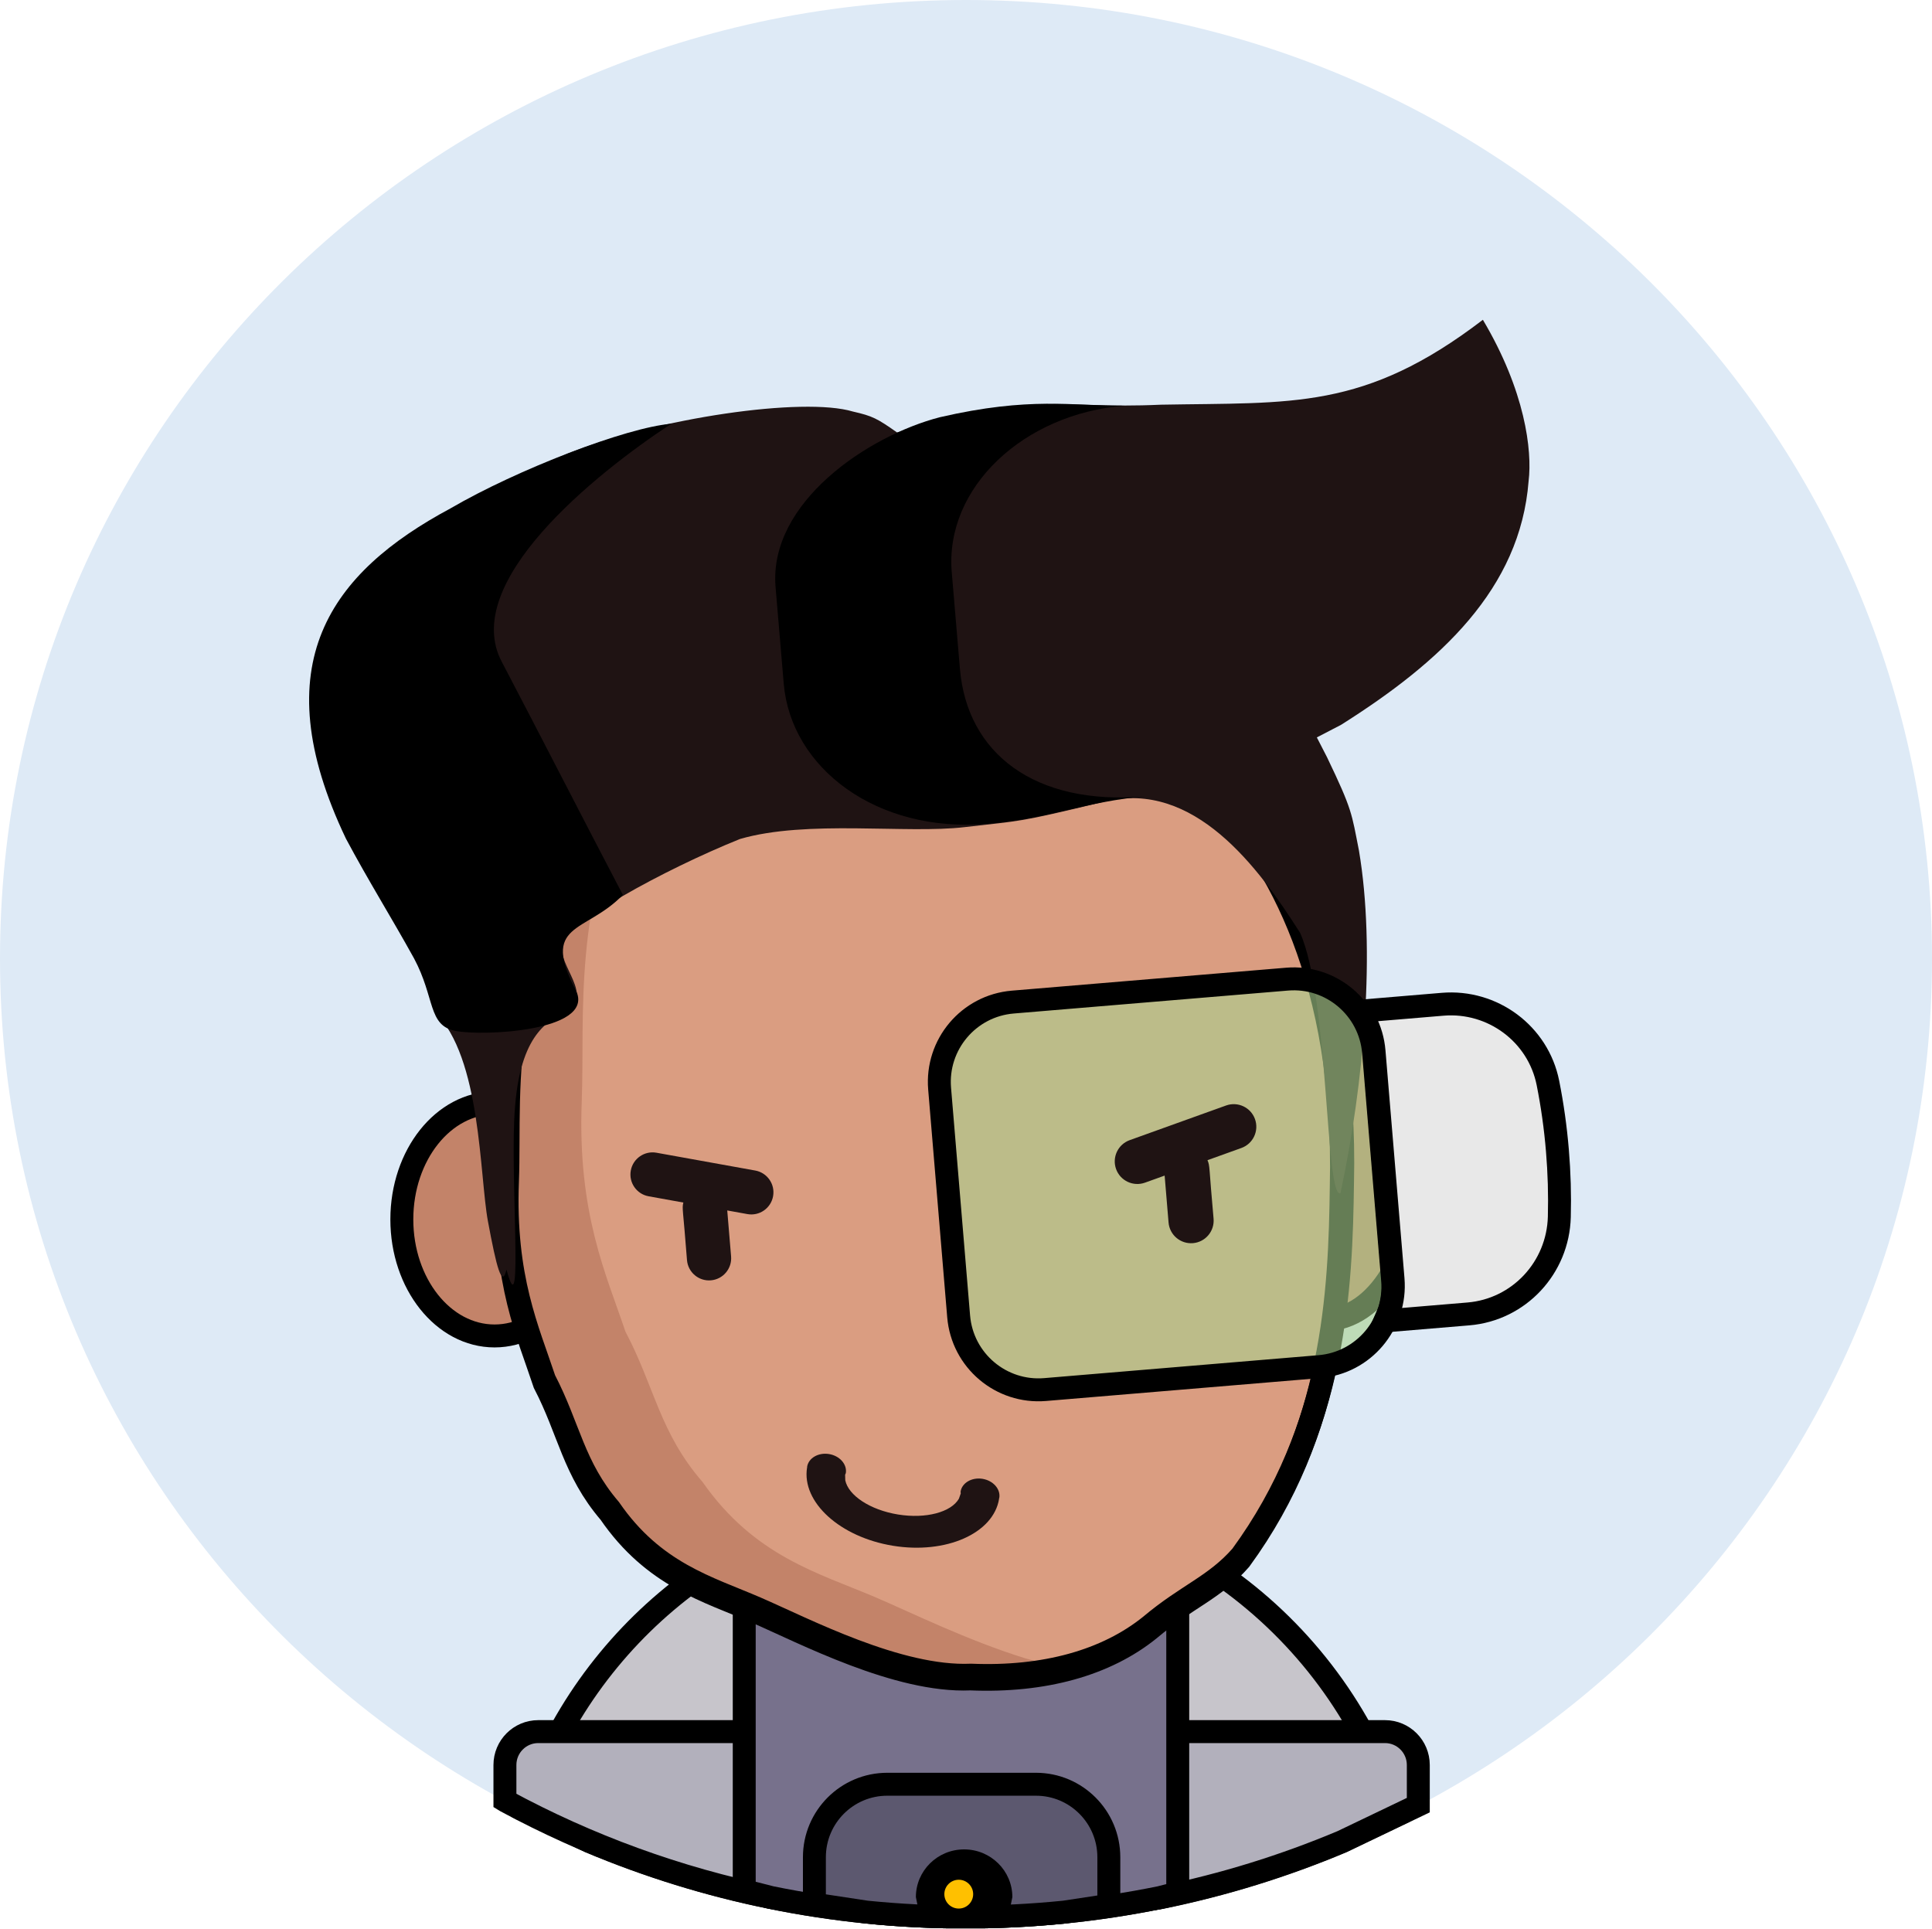
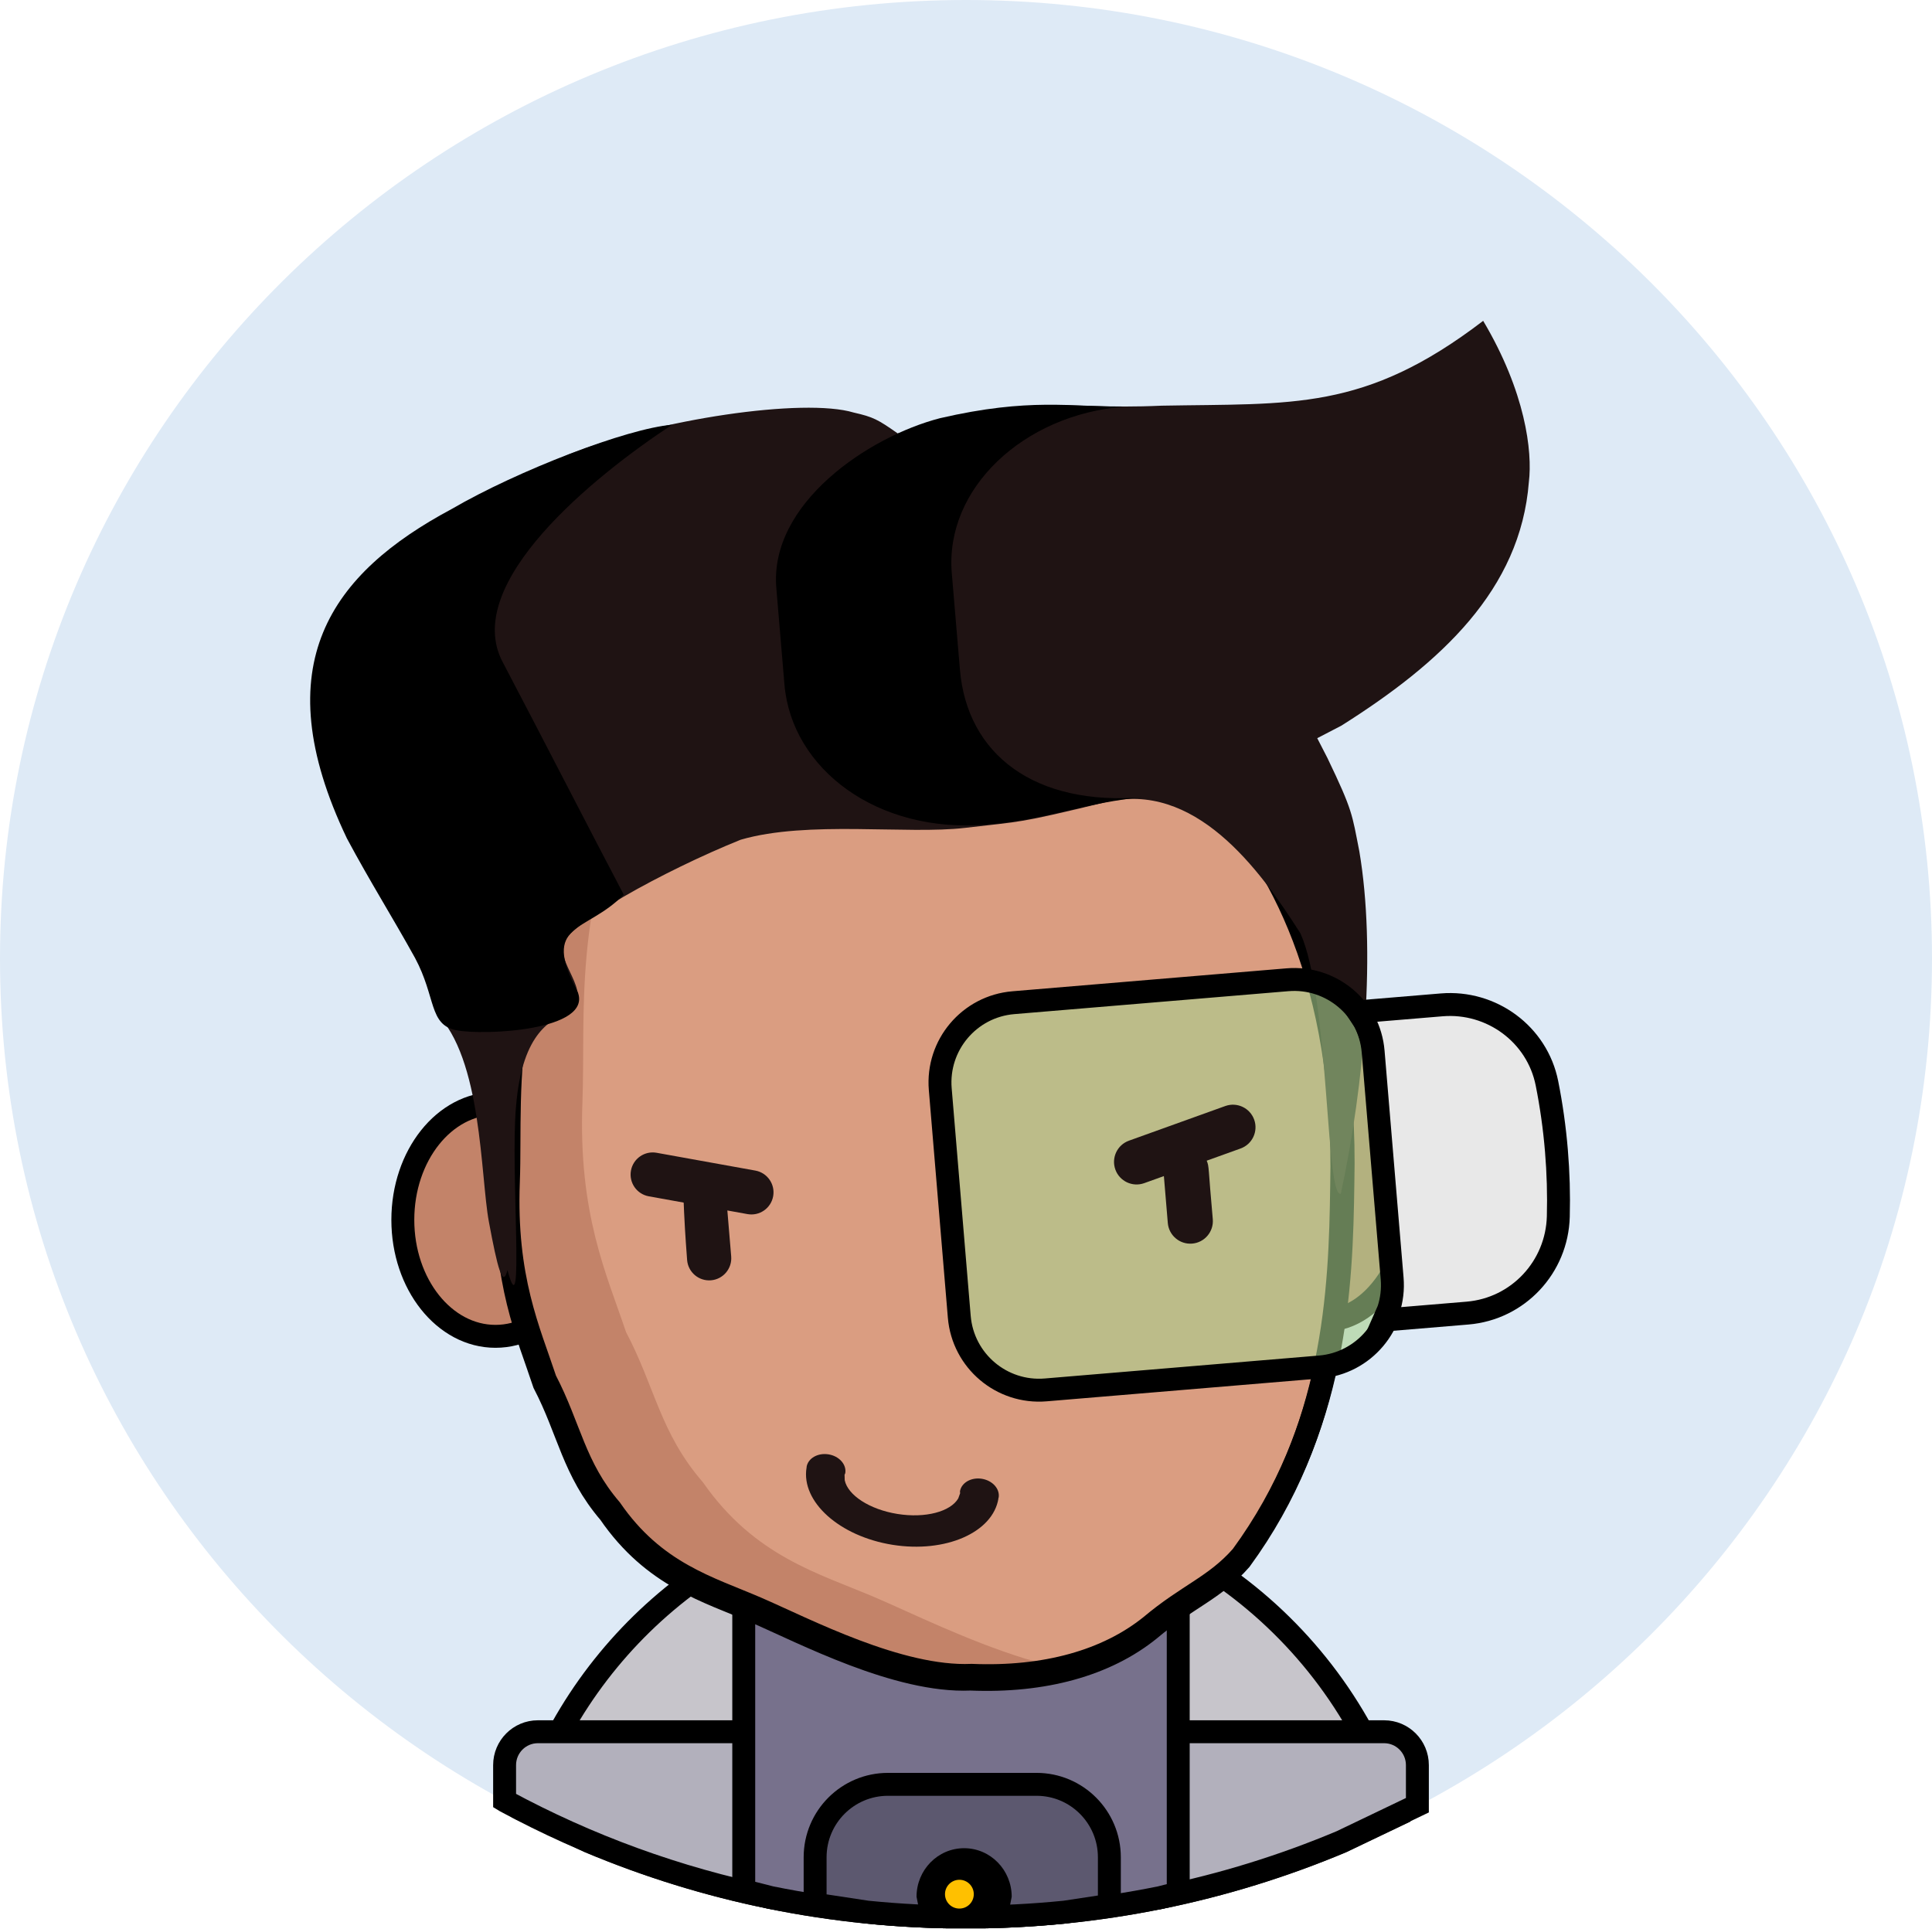
- <svg xmlns="http://www.w3.org/2000/svg" width="1542" height="1539" xml:space="preserve" overflow="hidden">
+ <svg xmlns="http://www.w3.org/2000/svg" width="1543" height="1540" xml:space="preserve" overflow="hidden">
  <defs>
    <clipPath id="clip0">
-       <rect x="2158" y="204" width="1542" height="1539" />
+       <rect x="2113" y="285" width="1543" height="1540" />
    </clipPath>
  </defs>
-   <g clip-path="url(#clip0)" transform="translate(-2158 -204)">
-     <path d="M2158 969C2158 546.502 2503.19 204 2929 204 3354.81 204 3700 546.502 3700 969 3700 1391.5 3354.81 1734 2929 1734 2503.19 1734 2158 1391.5 2158 969Z" fill="#DEEAF6" fill-rule="evenodd" />
-     <path d="M3141.72 1137.22C3141.72 1070.95 3174.85 1017.22 3215.72 1017.22 3256.58 1017.22 3289.72 1070.95 3289.72 1137.22 3289.72 1203.5 3256.58 1257.22 3215.72 1257.22 3174.85 1257.22 3141.72 1203.5 3141.72 1137.22Z" stroke="#000000" stroke-width="18.305" stroke-miterlimit="8" fill="#C38369" fill-rule="evenodd" />
-     <path d="M2924.96 1396C3088.47 1396 3226.83 1503.88 3272.97 1652.46L3273 1652.59 3228.65 1673.82C3136.44 1712.57 3035.06 1734 2928.64 1734 2822.22 1734 2720.84 1712.57 2628.63 1673.82L2578 1649.58 2589.2 1618.92C2644.52 1487.92 2774.02 1396 2924.96 1396Z" stroke="#000000" stroke-width="18.305" stroke-miterlimit="8" fill="#C7C5CB" fill-rule="evenodd" />
-     <path d="M2587.57 1586 3263.43 1586C3278.1 1586 3290 1597.94 3290 1612.65L3290 1644.68 3229.28 1673.78C3183.16 1693.19 3134.75 1708.26 3084.56 1718.47L3054.76 1723 2803.61 1723 2773.81 1718.47C2698.52 1703.15 2627.24 1676.91 2561.69 1641.49L2561 1641.07 2561 1612.65C2561 1597.94 2572.9 1586 2587.57 1586Z" stroke="#000000" stroke-width="18.305" stroke-miterlimit="8" fill="#B2B0BC" fill-rule="evenodd" />
-     <path d="M2809.67 1368 3040.33 1368C3072.18 1368 3098 1393.89 3098 1425.83L3098 1714.81 3083.82 1718.44C3033.7 1728.64 2981.82 1734 2928.67 1734 2875.53 1734 2823.64 1728.64 2773.53 1718.44L2752 1712.94 2752 1425.83C2752 1393.89 2777.82 1368 2809.67 1368Z" stroke="#000000" stroke-width="18.305" stroke-miterlimit="8" fill="#77718C" fill-rule="evenodd" />
-     <path d="M2866.19 1628 2984.81 1628C3016.95 1628 3043 1654.09 3043 1686.27L3043 1724.66 3007.5 1730.04C2981.53 1732.66 2955.19 1734 2928.52 1734 2901.86 1734 2875.51 1732.66 2849.55 1730.04L2808 1723.74 2808 1686.27C2808 1654.09 2834.05 1628 2866.19 1628Z" stroke="#000000" stroke-width="18.305" stroke-miterlimit="8" fill="#5C586F" fill-rule="evenodd" />
-     <path d="M2927.5 1680C2948.76 1680 2966 1697.05 2966 1718.08L2963.1 1732.3 2928.86 1734 2891.88 1732.17 2889 1718.08C2889 1697.05 2906.23 1680 2927.5 1680Z" fill-rule="evenodd" />
-     <path d="M2911.72 1715.72C2911.72 1709.37 2916.87 1704.22 2923.22 1704.22 2929.58 1704.22 2934.72 1709.37 2934.72 1715.72 2934.72 1722.08 2929.58 1727.22 2923.22 1727.22 2916.87 1727.22 2911.72 1722.08 2911.72 1715.72Z" fill="#FFC000" fill-rule="evenodd" />
-     <path d="M2478.72 1177.22C2478.72 1125.86 2511.85 1084.22 2552.72 1084.22 2593.58 1084.22 2626.72 1125.86 2626.72 1177.22 2626.72 1228.58 2593.58 1270.22 2552.72 1270.22 2511.85 1270.22 2478.72 1228.58 2478.72 1177.22Z" stroke="#000000" stroke-width="18.305" stroke-miterlimit="8" fill="#C38369" fill-rule="evenodd" />
-     <path d="M2563.02 1149.85C2565.95 1072.59 2549.28 959.384 2660.94 837.97 2705.46 787.539 2827.02 759.407 2904.54 759.224 2982.06 759.041 3072.49 786.439 3126.09 836.869 3177.87 889.501 3232.38 987.276 3228.52 1150.4 3227.41 1235.05 3223.03 1345.96 3147.86 1448.76 3126.86 1472.72 3104.97 1479.48 3075.3 1504.49 3040.52 1532.55 2991.23 1546.37 2932.53 1543.95 2874.43 1546.49 2799.49 1507 2761.18 1490.4 2722.88 1473.8 2679.67 1462.36 2644.61 1411.34 2615.59 1377.39 2612.27 1346.11 2592.52 1308.12 2579.43 1268.48 2560.08 1227.11 2563.02 1149.85Z" stroke="#000000" stroke-width="18.305" stroke-miterlimit="8" fill="#DA9D81" fill-rule="evenodd" />
-     <path d="M2665.61 822.223 2664.78 823.731C2614.48 924.513 2624.91 1015.39 2622.31 1082.76 2618.84 1172.59 2641.71 1220.69 2657.19 1266.78 2680.53 1310.94 2684.46 1347.31 2718.76 1386.8 2760.22 1446.11 2811.29 1459.41 2856.57 1478.71 2884.88 1490.77 2930.09 1513.23 2976.8 1527.66L3002.72 1534.63 2984.13 1539.07C2971 1540.92 2956.95 1541.62 2941.83 1541.01 2881.96 1543.58 2804.73 1503.55 2765.25 1486.72 2725.77 1469.9 2681.25 1458.3 2645.11 1406.59 2615.21 1372.18 2611.78 1340.47 2591.43 1301.97 2577.94 1261.79 2558 1219.85 2561.02 1141.55 2564.05 1063.24 2546.87 948.493 2661.94 825.428Z" fill="#C38369" fill-rule="evenodd" />
-     <path d="M2563.02 1146.85C2565.96 1069.59 2549.26 956.384 2661.09 834.97 2705.67 784.539 2827.42 756.407 2905.05 756.224 2982.69 756.041 3073.26 783.439 3126.93 833.869 3178.79 886.501 3233.39 984.276 3229.52 1147.4 3228.41 1232.05 3224.02 1342.96 3148.74 1445.76 3127.71 1469.72 3105.78 1476.48 3076.07 1501.49 3041.24 1529.55 2991.87 1543.37 2933.08 1540.95 2874.9 1543.49 2799.85 1504 2761.48 1487.4 2723.12 1470.8 2679.85 1459.36 2644.73 1408.34 2615.67 1374.39 2612.34 1343.11 2592.56 1305.12 2579.45 1265.48 2560.07 1224.11 2563.02 1146.85Z" stroke="#000000" stroke-width="18.305" stroke-miterlimit="8" fill="none" fill-rule="evenodd" />
-     <path d="M3341.54 459.223C3375.29 516.039 3381.01 563.519 3378.03 587.966 3371.33 673.951 3307.86 732.336 3228.32 782.506L3209.02 792.527 3217.16 808.364C3237.49 850.694 3236.72 852.961 3242.64 882.896 3255.97 961.647 3246.85 1067.75 3227.86 1156.32 3215.67 1160.85 3218.77 1000.05 3195.64 948.481 3162.3 895.882 3110.9 826.415 3039.67 843.702 2968.43 860.99 2974.39 858.663 2927.85 864.143 2881.31 869.623 2802.08 858.023 2748.55 873.618 2687.23 898.316 2608.5 941.856 2606.66 957.708 2602.86 975.102 2633.45 998.928 2608.39 1011.49 2599.46 1018.38 2574.13 1024.29 2569.11 1086.86 2564.49 1137.8 2576.35 1269.29 2562.25 1217.26 2558.65 1232.57 2554.25 1215.36 2547.44 1178.7 2540.64 1142.04 2542.11 1048.04 2505.08 1011.72 2533.74 998.872 2431.82 892.109 2415.7 810.078 2399.71 721.791 2401.38 653.68 2610.46 566.311 2682.35 537.52 2799.21 520.554 2838.75 532.453 2854.49 536.041 2858.05 537.958 2874.04 549.181 2986.56 514.878 2998.77 530.902 3084.67 526.984 3189.14 525.022 3246.75 531.734 3341.54 459.223Z" fill="#1F1313" fill-rule="evenodd" />
-     <path d="M3071.72 839.624C3024.84 843.575 2994.91 857.564 2945.92 861.515 2857.84 868.939 2789.24 817.099 2783.53 749.615L2777.01 672.597C2771.3 605.113 2850.75 551.806 2908.13 536.986 2980.24 520.354 3013.17 528.026 3055.63 527.773 2974.96 534.141 2911.92 593.261 2917.63 660.744L2924.15 737.763C2929.87 805.247 2983.63 847.048 3071.72 839.624Z" fill-rule="evenodd" />
-     <path d="M3185.27 985.449 2966.32 1003.76C2931.13 1006.71 2905 1037.63 2907.94 1072.83L2923.13 1254.59C2926.07 1289.79 2956.98 1315.94 2992.16 1313L3211.11 1294.69C3246.29 1291.74 3272.44 1260.82 3269.49 1225.61L3254.3 1043.86C3251.36 1008.66 3220.45 982.506 3185.27 985.449Z" stroke="#000000" stroke-width="18.305" stroke-miterlimit="8" fill="#A9D18E" fill-rule="evenodd" fill-opacity="0.6" />
-     <path d="M3136.59 1086.29 3059.65 1113.95C3050.28 1117.32 3045.42 1127.65 3048.78 1137.02 3052.15 1146.39 3062.48 1151.24 3071.85 1147.88L3087.54 1142.24 3090.67 1179.7C3091.5 1189.62 3100.21 1196.98 3110.14 1196.16 3120.06 1195.33 3127.43 1186.62 3126.6 1176.69 3122.78 1134.81 3123.83 1134.79 3121.73 1129.94L3148.79 1120.21C3158.16 1116.84 3163.02 1106.52 3159.65 1097.15 3156.28 1087.78 3145.95 1082.93 3136.59 1086.29Z" fill="#1F1313" fill-rule="evenodd" />
-     <path d="M2693.72 542.224C2632.2 582.721 2524.87 669.297 2558.6 732.394 2589.94 792.142 2623.8 858.467 2655.14 918.214 2625.14 949.314 2588.54 939.789 2618.33 995.947 2630.78 1027.18 2542.75 1031.19 2521.11 1026.69 2499.47 1022.18 2505.3 1000.38 2488.48 968.931 2469.78 935.122 2452.79 908.269 2434.09 873.299 2367.51 733.766 2422.14 660.863 2517.62 609.708 2570.33 578.928 2658.14 545.032 2693.72 542.224Z" fill-rule="evenodd" />
-     <path d="M3309.4 1005.5C3349.24 1002.16 3385.67 1029.05 3393.47 1068.35 3396.97 1085.96 3399.51 1103.95 3401.03 1122.26 3402.52 1140.07 3403.01 1157.73 3402.55 1175.2 3401.49 1215.81 3370.42 1249.25 3330.01 1252.64L3263.34 1258.22 3266.91 1250.08C3269.5 1242.18 3270.57 1233.64 3269.84 1224.84L3254.66 1042.94C3253.93 1034.13 3251.45 1025.89 3247.59 1018.53L3242.72 1011.09Z" stroke="#000000" stroke-width="18.305" stroke-miterlimit="8" fill="#E8E8E8" fill-rule="evenodd" />
-     <path d="M2942.17 1384.25C2950.71 1385.64 2956.71 1392.45 2955.58 1399.47L2955.28 1400.17 2955.41 1400.2C2950.99 1427.77 2913.09 1444.56 2870.77 1437.68 2828.45 1430.81 2797.72 1402.89 2802.14 1375.32L2802.23 1375.33 2802.18 1374.67C2803.3 1367.65 2811.13 1363.09 2819.67 1364.47 2828.2 1365.86 2834.21 1372.67 2833.08 1379.69L2832.52 1381.02 2832.64 1385.42C2835.12 1397.5 2852.41 1409.09 2874.77 1412.72 2897.14 1416.35 2917.17 1410.82 2923.31 1400.15L2924.8 1395.96 2924.68 1394.44C2925.8 1387.43 2933.64 1382.87 2942.17 1384.25Z" fill="#1F1313" fill-rule="evenodd" />
-     <path d="M2706.31 1209.71C2707.13 1219.43 2715.67 1226.65 2725.38 1225.83 2735.1 1225.02 2742.32 1216.48 2741.51 1206.76L2738.44 1170.06 2754.52 1172.96C2764.11 1174.7 2773.3 1168.31 2775.03 1158.71 2776.76 1149.12 2770.39 1139.93 2760.78 1138.2L2681.96 1123.99C2672.38 1122.26 2663.18 1128.64 2661.45 1138.24 2659.72 1147.83 2666.09 1157.02 2675.69 1158.75L2703.41 1163.75C2702.18 1168.76 2703.2 1168.66 2706.31 1209.71Z" fill="#1F1313" fill-rule="evenodd" />
+   <g clip-path="url(#clip0)" transform="translate(-2113 -285)">
+     <path d="M2113 1050.5C2113 627.726 2458.41 285 2884.5 285 3310.59 285 3656 627.726 3656 1050.5 3656 1473.27 3310.59 1816 2884.5 1816 2458.41 1816 2113 1473.27 2113 1050.5Z" fill="#DEEAF6" fill-rule="evenodd" />
+     <path d="M3097.72 1218.72C3097.72 1152.17 3130.85 1098.22 3171.72 1098.22 3212.58 1098.22 3245.72 1152.17 3245.72 1218.72 3245.72 1285.28 3212.58 1339.22 3171.72 1339.22 3130.85 1339.22 3097.72 1285.28 3097.72 1218.72Z" stroke="#000000" stroke-width="18.305" stroke-miterlimit="8" fill="#C38369" fill-rule="evenodd" />
+     <path d="M2880.46 1478C3044.21 1478 3182.76 1585.88 3228.97 1734.46L3229 1734.59 3184.58 1755.82C3092.24 1794.57 2990.72 1816 2884.15 1816 2777.58 1816 2676.05 1794.57 2583.71 1755.82L2533 1731.58 2544.22 1700.92C2599.62 1569.92 2729.3 1478 2880.46 1478Z" stroke="#000000" stroke-width="18.305" stroke-miterlimit="8" fill="#C7C5CB" fill-rule="evenodd" />
+     <path d="M2542.57 1668 3218.43 1668C3233.1 1668 3245 1679.94 3245 1694.65L3245 1726.68 3184.28 1755.78C3138.16 1775.19 3089.75 1790.26 3039.56 1800.47L3009.76 1805 2758.61 1805 2728.81 1800.47C2653.52 1785.15 2582.24 1758.91 2516.69 1723.49L2516 1723.07 2516 1694.65C2516 1679.94 2527.9 1668 2542.57 1668Z" stroke="#000000" stroke-width="18.305" stroke-miterlimit="8" fill="#B2B0BC" fill-rule="evenodd" />
+     <path d="M2764.83 1450 2996.17 1450C3028.1 1450 3054 1475.89 3054 1507.83L3054 1796.81 3039.77 1800.44C2989.52 1810.64 2937.48 1816 2884.18 1816 2830.88 1816 2778.85 1810.64 2728.59 1800.44L2707 1794.94 2707 1507.83C2707 1475.89 2732.89 1450 2764.83 1450Z" stroke="#000000" stroke-width="18.305" stroke-miterlimit="8" fill="#77718C" fill-rule="evenodd" />
+     <path d="M2822.19 1710 2940.81 1710C2972.95 1710 2999 1736.09 2999 1768.27L2999 1806.66 2963.5 1812.04C2937.53 1814.66 2911.19 1816 2884.52 1816 2857.86 1816 2831.51 1814.66 2805.55 1812.04L2764 1805.74 2764 1768.27C2764 1736.09 2790.05 1710 2822.19 1710Z" stroke="#000000" stroke-width="18.305" stroke-miterlimit="8" fill="#5C586F" fill-rule="evenodd" />
+     <path d="M2883 1761C2903.99 1761 2921 1778.36 2921 1799.78L2918.13 1814.27 2884.34 1816 2847.84 1814.13 2845 1799.78C2845 1778.36 2862.01 1761 2883 1761Z" fill-rule="evenodd" />
+     <path d="M2867.72 1797.72C2867.72 1791.37 2872.87 1786.22 2879.22 1786.22 2885.58 1786.22 2890.72 1791.37 2890.72 1797.72 2890.72 1804.08 2885.58 1809.22 2879.22 1809.22 2872.87 1809.22 2867.72 1804.08 2867.72 1797.72Z" fill="#FFC000" fill-rule="evenodd" />
+     <path d="M2434.72 1259.22C2434.72 1207.86 2467.85 1166.22 2508.72 1166.22 2549.58 1166.22 2582.72 1207.86 2582.72 1259.22 2582.72 1310.58 2549.58 1352.22 2508.72 1352.22 2467.85 1352.22 2434.72 1310.58 2434.72 1259.22Z" stroke="#000000" stroke-width="18.305" stroke-miterlimit="8" fill="#C38369" fill-rule="evenodd" />
+     <path d="M2518.02 1231.35C2520.96 1153.99 2504.26 1040.64 2616.09 919.071 2660.67 868.576 2782.42 840.408 2860.05 840.225 2937.69 840.041 3028.26 867.474 3081.93 917.969 3133.79 970.667 3188.39 1068.57 3184.52 1231.9 3183.41 1316.66 3179.02 1427.71 3103.74 1530.64 3082.71 1554.62 3060.78 1561.4 3031.07 1586.44 2996.24 1614.54 2946.87 1628.37 2888.08 1625.95 2829.9 1628.49 2754.85 1588.95 2716.48 1572.33 2678.12 1555.71 2634.85 1544.26 2599.73 1493.17 2570.67 1459.18 2567.34 1427.86 2547.56 1389.82 2534.45 1350.13 2515.07 1308.7 2518.02 1231.35Z" stroke="#000000" stroke-width="18.305" stroke-miterlimit="8" fill="#DA9D81" fill-rule="evenodd" />
+     <path d="M2621.37 904.223 2620.55 905.731C2570.36 1006.51 2580.76 1097.39 2578.17 1164.76 2574.71 1254.59 2597.52 1302.69 2612.97 1348.78 2636.26 1392.94 2640.18 1429.31 2674.41 1468.8 2715.77 1528.11 2766.72 1541.41 2811.9 1560.71 2840.15 1572.77 2885.26 1595.23 2931.86 1609.66L2957.72 1616.63 2939.17 1621.07C2926.07 1622.92 2912.06 1623.62 2896.97 1623.01 2837.24 1625.58 2760.18 1585.55 2720.79 1568.72 2681.4 1551.9 2636.98 1540.3 2600.92 1488.59 2571.08 1454.18 2567.67 1422.47 2547.36 1383.97 2533.9 1343.79 2514.01 1301.85 2517.02 1223.55 2520.04 1145.24 2502.9 1030.49 2617.71 907.428Z" fill="#C38369" fill-rule="evenodd" />
+     <path d="M2519.02 1228.85C2521.96 1151.59 2505.26 1038.38 2617.09 916.97 2661.67 866.54 2783.42 838.407 2861.05 838.224 2938.69 838.041 3029.26 865.439 3082.93 915.87 3134.79 968.501 3189.39 1066.28 3185.52 1229.4 3184.41 1314.05 3180.02 1424.96 3104.74 1527.76 3083.71 1551.72 3061.78 1558.48 3032.07 1583.49 2997.24 1611.55 2947.87 1625.37 2889.08 1622.95 2830.9 1625.49 2755.85 1586 2717.48 1569.4 2679.12 1552.8 2635.85 1541.36 2600.73 1490.34 2571.67 1456.39 2568.34 1425.11 2548.56 1387.12 2535.45 1347.48 2516.07 1306.11 2519.02 1228.85Z" stroke="#000000" stroke-width="18.305" stroke-miterlimit="8" fill="none" fill-rule="evenodd" />
+     <path d="M3297.54 541.223C3331.29 598.039 3337.01 645.519 3334.03 669.966 3327.33 755.951 3263.86 814.336 3184.32 864.506L3165.02 874.528 3173.16 890.364C3193.49 932.694 3192.72 934.961 3198.64 964.897 3211.97 1043.65 3202.85 1149.75 3183.86 1238.32 3171.67 1242.85 3174.77 1082.05 3151.64 1030.48 3118.3 977.882 3066.9 908.415 2995.67 925.702 2924.43 942.99 2930.39 940.663 2883.85 946.143 2837.31 951.623 2758.08 940.023 2704.55 955.618 2643.23 980.316 2564.5 1023.86 2562.66 1039.71 2558.86 1057.1 2589.45 1080.93 2564.39 1093.49 2555.46 1100.38 2530.13 1106.29 2525.11 1168.86 2520.49 1219.8 2532.35 1351.29 2518.25 1299.26 2514.65 1314.57 2510.25 1297.36 2503.44 1260.7 2496.64 1224.04 2498.11 1130.04 2461.08 1093.72 2489.74 1080.87 2387.82 974.109 2371.7 892.078 2355.71 803.791 2357.38 735.68 2566.46 648.312 2638.35 619.52 2755.21 602.554 2794.75 614.453 2810.49 618.041 2814.05 619.958 2830.04 631.181 2942.56 596.878 2954.77 612.902 3040.67 608.984 3145.14 607.022 3202.75 613.734 3297.54 541.223Z" fill="#1F1313" fill-rule="evenodd" />
+     <path d="M3026.72 921.624C2980 925.575 2950.17 939.564 2901.35 943.515 2813.56 950.939 2745.2 899.099 2739.5 831.615L2733.01 754.597C2727.32 687.113 2806.5 633.807 2863.68 618.986 2935.55 602.355 2968.37 610.026 3010.69 609.773 2930.29 616.141 2867.46 675.261 2873.15 742.744L2879.65 819.763C2885.35 887.247 2938.93 929.048 3026.72 921.624Z" fill-rule="evenodd" />
+     <path d="M3141.27 1067.45 2922.32 1085.77C2887.13 1088.71 2861 1119.63 2863.94 1154.83L2879.13 1336.59C2882.07 1371.79 2912.98 1397.94 2948.16 1395L3167.11 1376.69C3202.29 1373.74 3228.44 1342.82 3225.49 1307.61L3210.3 1125.86C3207.36 1090.66 3176.45 1064.51 3141.27 1067.45Z" stroke="#000000" stroke-width="18.305" stroke-miterlimit="8" fill="#A9D18E" fill-rule="evenodd" fill-opacity="0.6" />
+     <path d="M3091.59 1168.29 3014.65 1195.96C3005.28 1199.32 3000.42 1209.65 3003.78 1219.02 3007.15 1228.39 3017.48 1233.24 3026.85 1229.88L3042.54 1224.24 3045.67 1261.7C3046.5 1271.62 3055.21 1278.99 3065.14 1278.16 3075.06 1277.33 3082.43 1268.62 3081.6 1258.69 3077.78 1216.81 3078.83 1216.79 3076.73 1211.94L3103.79 1202.21C3113.16 1198.84 3118.02 1188.52 3114.65 1179.15 3111.28 1169.78 3100.95 1164.93 3091.59 1168.29Z" fill="#1F1313" fill-rule="evenodd" />
+     <path d="M2649.72 624.223C2588.2 664.637 2480.87 751.035 2514.6 814.002 2545.94 873.627 2579.8 939.816 2611.14 999.44 2581.14 1030.48 2544.54 1020.97 2574.33 1077.01 2586.78 1108.19 2498.75 1112.18 2477.11 1107.69 2455.47 1103.19 2461.3 1081.44 2444.48 1050.05 2425.78 1016.31 2408.79 989.515 2390.09 954.617 2323.51 815.371 2378.14 742.618 2473.62 691.569 2526.33 660.852 2614.14 627.026 2649.72 624.223Z" fill-rule="evenodd" />
+     <path d="M3264.4 1087.5C3304.24 1084.18 3340.67 1110.96 3348.47 1150.1 3351.97 1167.64 3354.51 1185.56 3356.03 1203.8 3357.52 1221.53 3358.01 1239.13 3357.55 1256.52 3356.49 1296.98 3325.42 1330.29 3285.01 1333.66L3218.34 1339.22 3221.91 1331.11C3224.5 1323.24 3225.57 1314.73 3224.84 1305.97L3209.66 1124.79C3208.93 1116.02 3206.45 1107.81 3202.59 1100.47L3197.72 1093.06Z" stroke="#000000" stroke-width="18.305" stroke-miterlimit="8" fill="#E8E8E8" fill-rule="evenodd" />
+     <path d="M2897.17 1465.98C2905.71 1467.35 2911.71 1474.07 2910.58 1480.99L2910.28 1481.69 2910.41 1481.72C2905.99 1508.92 2868.09 1525.48 2825.77 1518.7 2783.45 1511.92 2752.72 1484.37 2757.14 1457.16L2757.23 1457.18 2757.18 1456.53C2758.3 1449.6 2766.13 1445.1 2774.67 1446.47 2783.2 1447.83 2789.21 1454.56 2788.08 1461.48L2787.52 1462.79 2787.64 1467.14C2790.12 1479.06 2807.41 1490.49 2829.77 1494.07 2852.13 1497.65 2872.17 1492.2 2878.31 1481.67L2879.8 1477.54 2879.68 1476.04C2880.8 1469.12 2888.64 1464.61 2897.17 1465.98Z" fill="#1F1313" fill-rule="evenodd" />
+     <path d="M2661.77 1291.35C2662.59 1301.06 2671.13 1308.28 2680.84 1307.47 2690.56 1306.66 2697.78 1298.12 2696.97 1288.4L2693.9 1251.7 2709.98 1254.6C2719.57 1256.33 2728.76 1249.95 2730.49 1240.35 2732.22 1230.76 2725.85 1221.57 2716.24 1219.84L2637.42 1205.63C2627.84 1203.9 2618.64 1210.27 2616.91 1219.87 2615.18 1229.47 2621.55 1238.65 2631.15 1240.39L2658.87 1245.38C2659.35 1244.81 2658.66 1250.3 2661.77 1291.35Z" fill="#1F1313" fill-rule="evenodd" />
  </g>
</svg>
